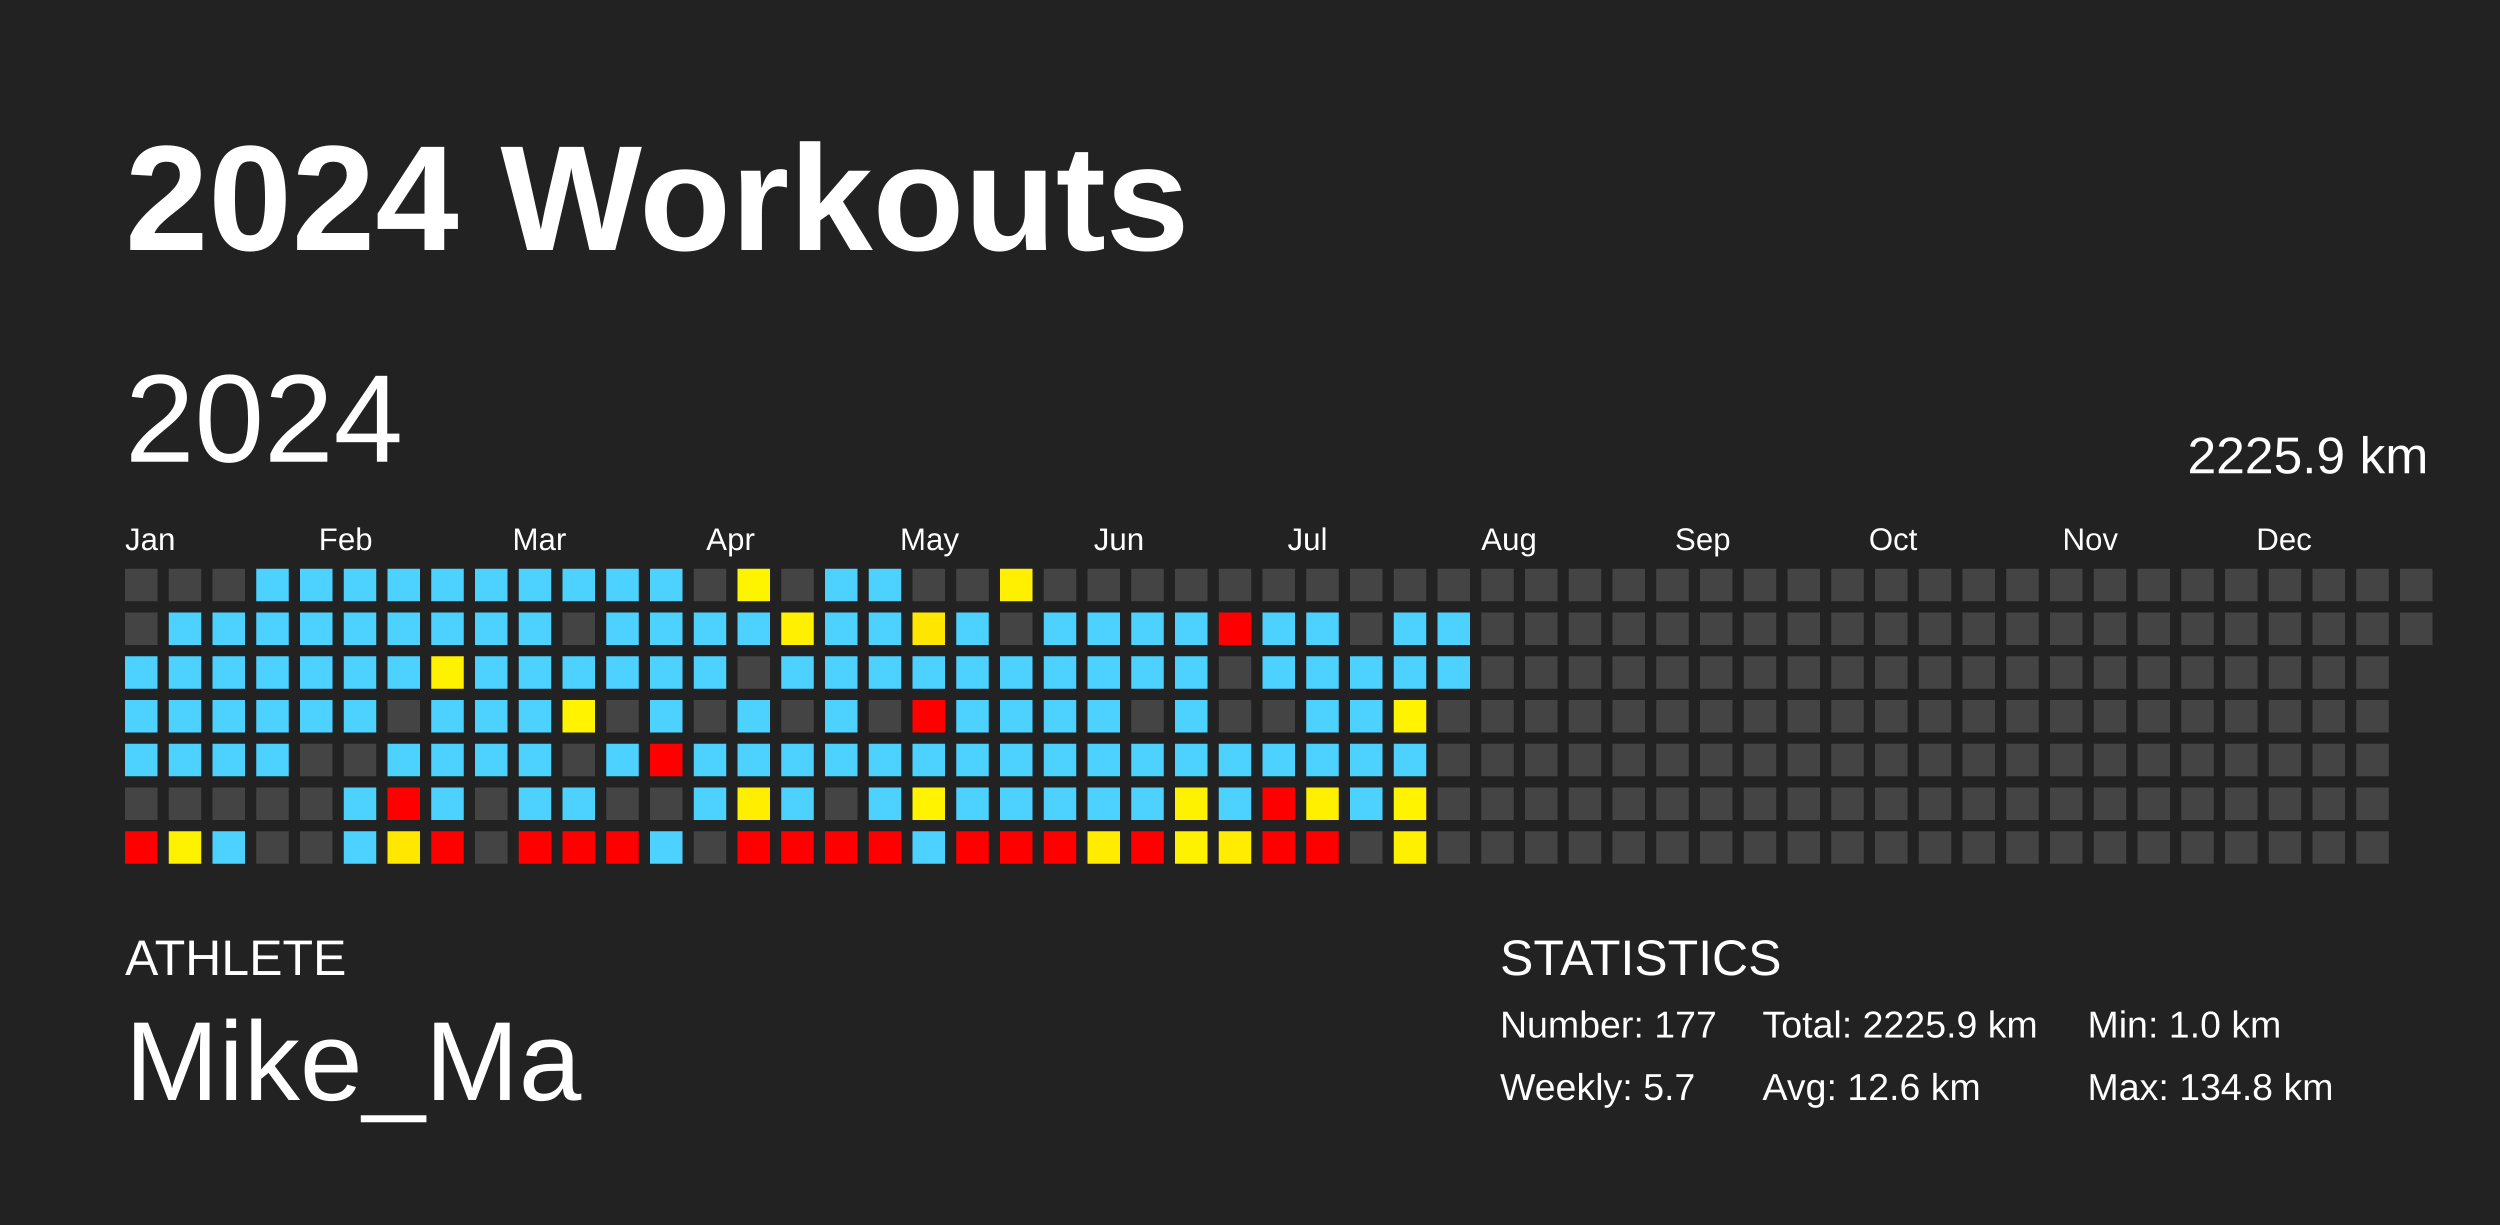
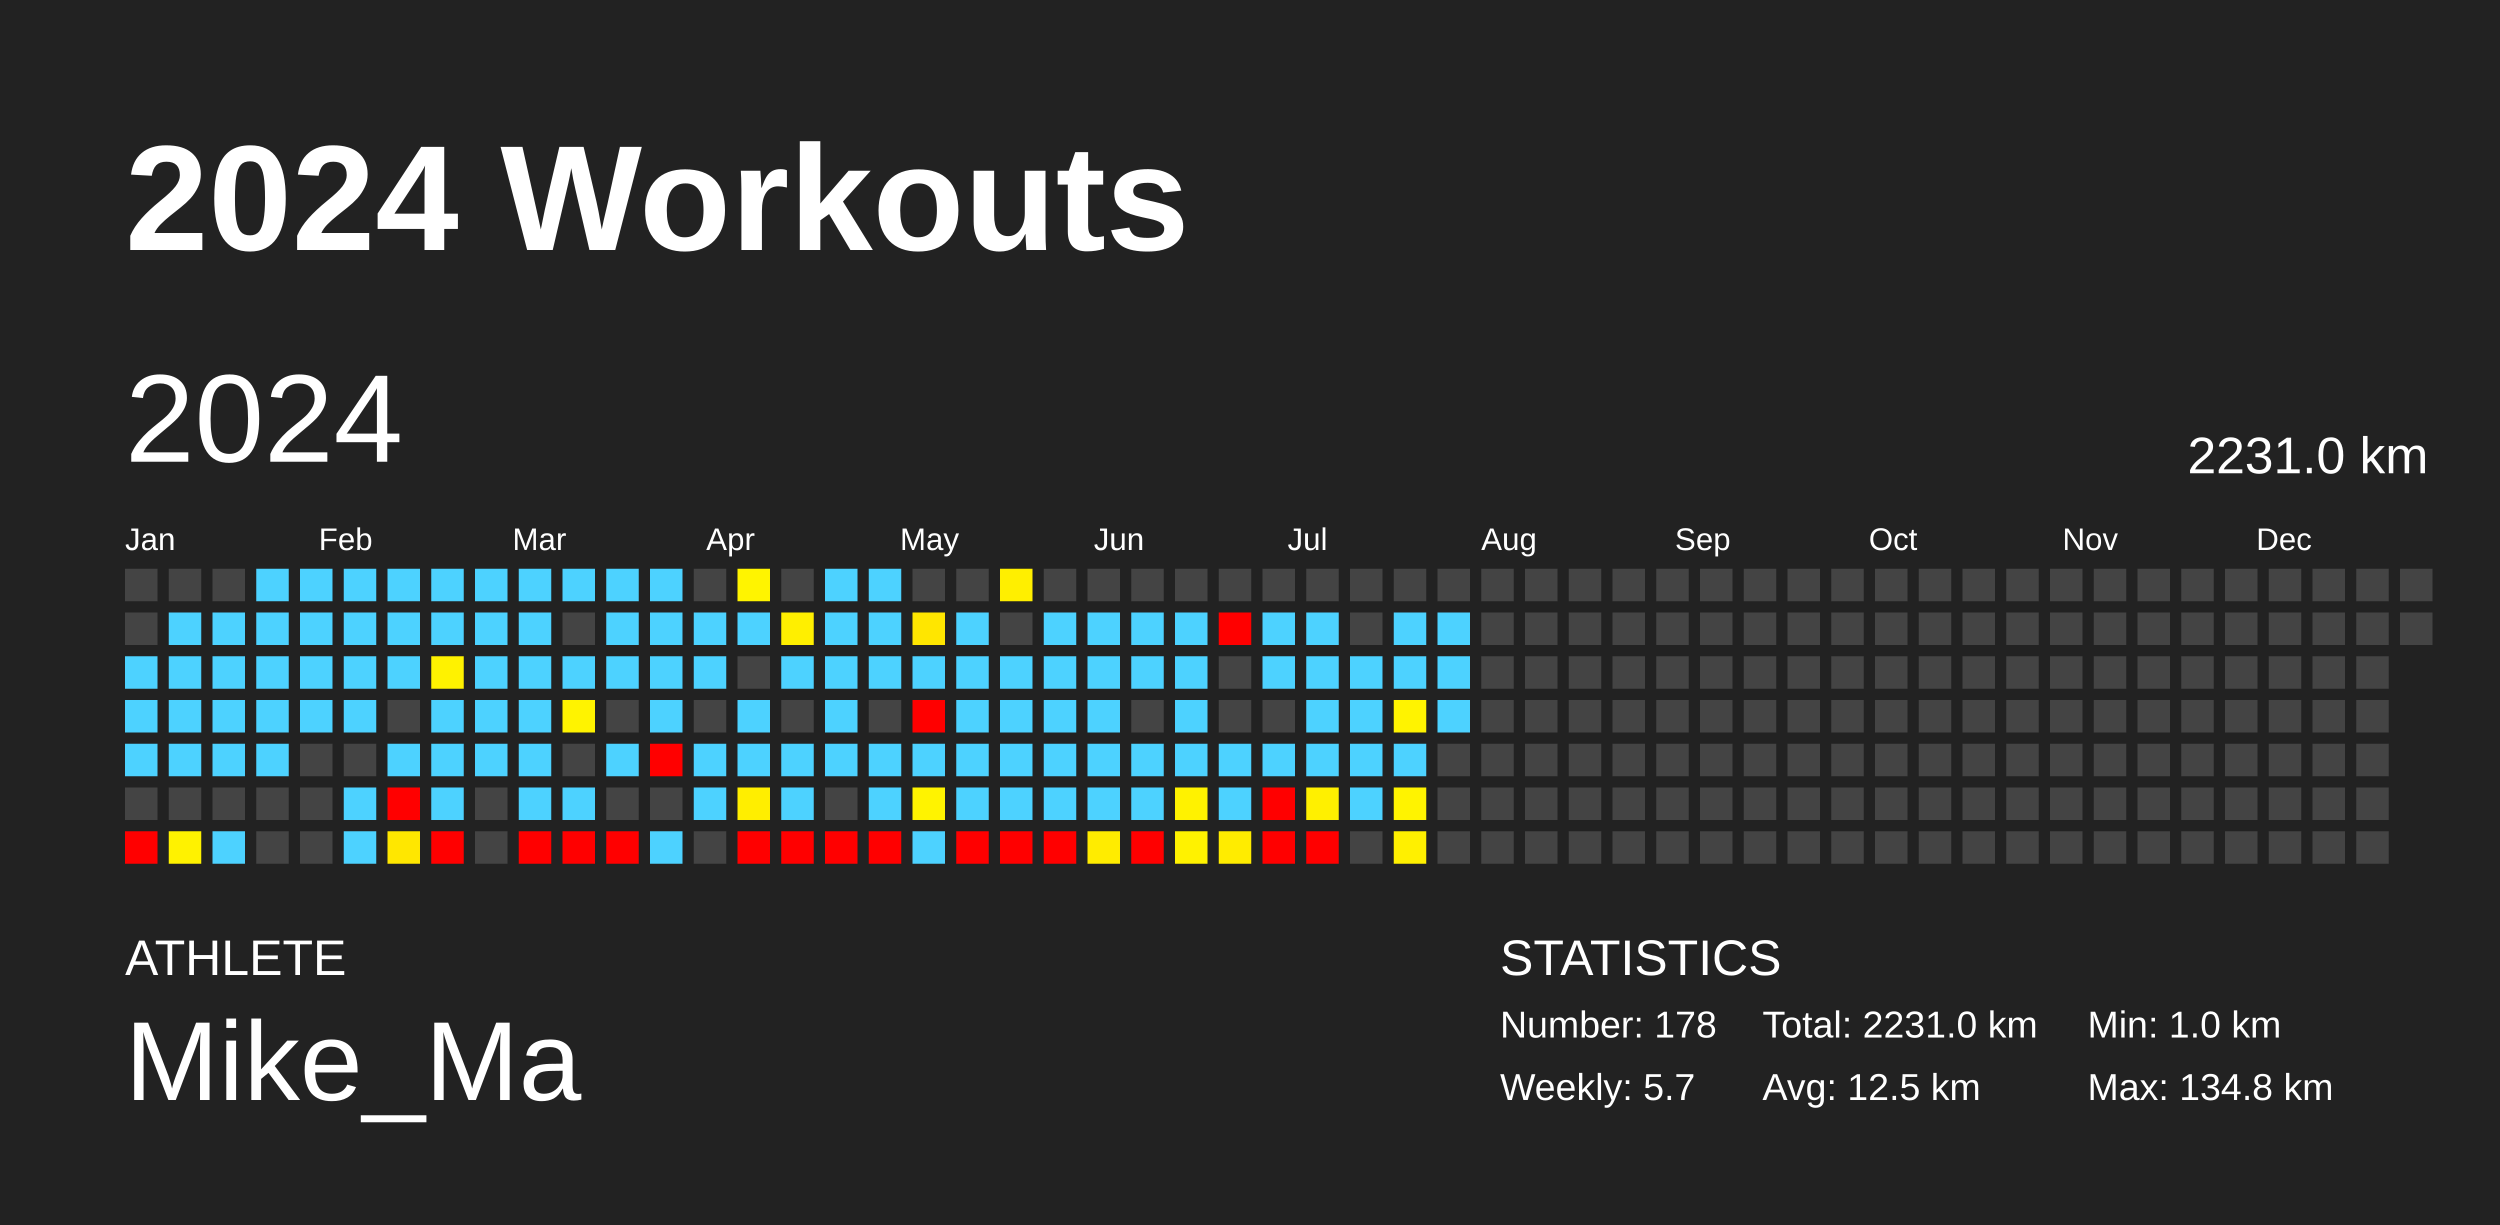
<svg xmlns="http://www.w3.org/2000/svg" baseProfile="full" height="98mm" version="1.1" viewBox="0,0,200,98" width="200mm">
  <defs />
  <rect fill="#222222" height="98" width="200" x="0" y="0" />
  <text fill="#FFFFFF" style="font-size:12px; font-family:Arial; font-weight:bold;" x="10" y="20">2024 Workouts</text>
  <text fill="#FFFFFF" style="font-size:4px; font-family:Arial" x="10" y="78">ATHLETE</text>
  <text fill="#FFFFFF" style="font-size:9px; font-family:Arial" x="10" y="88">Mike_Ma</text>
  <text fill="#FFFFFF" style="font-size:4px; font-family:Arial" x="120" y="78">STATISTICS</text>
-   <text fill="#FFFFFF" style="font-size:3px; font-family:Arial" x="120" y="83">Number: 177</text>
+   <text fill="#FFFFFF" style="font-size:3px; font-family:Arial" x="120" y="83">Number: 178</text>
  <text fill="#FFFFFF" style="font-size:3px; font-family:Arial" x="120" y="88">Weekly: 5.7</text>
-   <text fill="#FFFFFF" style="font-size:3px; font-family:Arial" x="141" y="83">Total: 2225.9 km</text>
-   <text fill="#FFFFFF" style="font-size:3px; font-family:Arial" x="141" y="88">Avg: 12.6 km</text>
+   <text fill="#FFFFFF" style="font-size:3px; font-family:Arial" x="141" y="83">Total: 2231.0 km</text>
+   <text fill="#FFFFFF" style="font-size:3px; font-family:Arial" x="141" y="88">Avg: 12.5 km</text>
  <text fill="#FFFFFF" style="font-size:3px; font-family:Arial" x="167" y="83">Min: 1.0 km</text>
  <text fill="#FFFFFF" style="font-size:3px; font-family:Arial" x="167" y="88">Max: 134.8 km</text>
  <text dominant-baseline="hanging" fill="#FFFFFF" style="font-size:10.0px; font-family:Arial;" x="10" y="30">2024</text>
-   <text dominant-baseline="hanging" fill="#FFFFFF" style="font-size:4.125px; font-family:Arial;" x="175" y="35">2225.9 km</text>
+   <text dominant-baseline="hanging" fill="#FFFFFF" style="font-size:4.125px; font-family:Arial;" x="175" y="35">2231.0 km</text>
  <text fill="#FFFFFF" style="font-size:2.5px; font-family:Arial" x="10.0" y="44">Jan</text>
  <text fill="#FFFFFF" style="font-size:2.5px; font-family:Arial" x="25.5" y="44">Feb</text>
  <text fill="#FFFFFF" style="font-size:2.5px; font-family:Arial" x="41.0" y="44">Mar</text>
  <text fill="#FFFFFF" style="font-size:2.5px; font-family:Arial" x="56.5" y="44">Apr</text>
  <text fill="#FFFFFF" style="font-size:2.5px; font-family:Arial" x="72.0" y="44">May</text>
  <text fill="#FFFFFF" style="font-size:2.5px; font-family:Arial" x="87.5" y="44">Jun</text>
  <text fill="#FFFFFF" style="font-size:2.5px; font-family:Arial" x="103.0" y="44">Jul</text>
  <text fill="#FFFFFF" style="font-size:2.5px; font-family:Arial" x="118.5" y="44">Aug</text>
  <text fill="#FFFFFF" style="font-size:2.5px; font-family:Arial" x="134.0" y="44">Sep</text>
  <text fill="#FFFFFF" style="font-size:2.5px; font-family:Arial" x="149.5" y="44">Oct</text>
  <text fill="#FFFFFF" style="font-size:2.5px; font-family:Arial" x="165.0" y="44">Nov</text>
  <text fill="#FFFFFF" style="font-size:2.5px; font-family:Arial" x="180.5" y="44">Dec</text>
  <rect fill="#444444" height="2.6" width="2.6" x="10.0" y="45.5" />
  <rect fill="#444444" height="2.6" width="2.6" x="10.0" y="49.0" />
  <rect fill="#4dd2ff" height="2.6" width="2.6" x="10.0" y="52.5" />
  <rect fill="#4dd2ff" height="2.6" width="2.6" x="10.0" y="56.0" />
  <rect fill="#4dd2ff" height="2.6" width="2.6" x="10.0" y="59.5" />
  <rect fill="#444444" height="2.6" width="2.6" x="10.0" y="63.0" />
  <rect fill="red" height="2.6" width="2.6" x="10.0" y="66.5" />
  <rect fill="#444444" height="2.6" width="2.6" x="13.5" y="45.5" />
  <rect fill="#4dd2ff" height="2.6" width="2.6" x="13.5" y="49.0" />
  <rect fill="#4dd2ff" height="2.6" width="2.6" x="13.5" y="52.5" />
  <rect fill="#4dd2ff" height="2.6" width="2.6" x="13.5" y="56.0" />
  <rect fill="#4dd2ff" height="2.6" width="2.6" x="13.5" y="59.5" />
  <rect fill="#444444" height="2.6" width="2.6" x="13.5" y="63.0" />
  <rect fill="#fff200" height="2.6" width="2.6" x="13.5" y="66.5" />
  <rect fill="#444444" height="2.6" width="2.6" x="17.0" y="45.5" />
  <rect fill="#4dd2ff" height="2.6" width="2.6" x="17.0" y="49.0" />
  <rect fill="#4dd2ff" height="2.6" width="2.6" x="17.0" y="52.5" />
  <rect fill="#4dd2ff" height="2.6" width="2.6" x="17.0" y="56.0" />
  <rect fill="#4dd2ff" height="2.6" width="2.6" x="17.0" y="59.5" />
  <rect fill="#444444" height="2.6" width="2.6" x="17.0" y="63.0" />
  <rect fill="#4dd2ff" height="2.6" width="2.6" x="17.0" y="66.5" />
  <rect fill="#4dd2ff" height="2.6" width="2.6" x="20.5" y="45.5" />
  <rect fill="#4dd2ff" height="2.6" width="2.6" x="20.5" y="49.0" />
  <rect fill="#4dd2ff" height="2.6" width="2.6" x="20.5" y="52.5" />
  <rect fill="#4dd2ff" height="2.6" width="2.6" x="20.5" y="56.0" />
  <rect fill="#4dd2ff" height="2.6" width="2.6" x="20.5" y="59.5" />
  <rect fill="#444444" height="2.6" width="2.6" x="20.5" y="63.0" />
  <rect fill="#444444" height="2.6" width="2.6" x="20.5" y="66.5" />
  <rect fill="#4dd2ff" height="2.6" width="2.6" x="24.0" y="45.5" />
  <rect fill="#4dd2ff" height="2.6" width="2.6" x="24.0" y="49.0" />
  <rect fill="#4dd2ff" height="2.6" width="2.6" x="24.0" y="52.5" />
  <rect fill="#4dd2ff" height="2.6" width="2.6" x="24.0" y="56.0" />
  <rect fill="#444444" height="2.6" width="2.6" x="24.0" y="59.5" />
  <rect fill="#444444" height="2.6" width="2.6" x="24.0" y="63.0" />
  <rect fill="#444444" height="2.6" width="2.6" x="24.0" y="66.5" />
  <rect fill="#4dd2ff" height="2.6" width="2.6" x="27.5" y="45.5" />
  <rect fill="#4dd2ff" height="2.6" width="2.6" x="27.5" y="49.0" />
  <rect fill="#4dd2ff" height="2.6" width="2.6" x="27.5" y="52.5" />
  <rect fill="#4dd2ff" height="2.6" width="2.6" x="27.5" y="56.0" />
  <rect fill="#444444" height="2.6" width="2.6" x="27.5" y="59.5" />
  <rect fill="#4dd2ff" height="2.6" width="2.6" x="27.5" y="63.0" />
  <rect fill="#4dd2ff" height="2.6" width="2.6" x="27.5" y="66.5" />
  <rect fill="#4dd2ff" height="2.6" width="2.6" x="31.0" y="45.5" />
  <rect fill="#4dd2ff" height="2.6" width="2.6" x="31.0" y="49.0" />
  <rect fill="#4dd2ff" height="2.6" width="2.6" x="31.0" y="52.5" />
  <rect fill="#444444" height="2.6" width="2.6" x="31.0" y="56.0" />
  <rect fill="#4dd2ff" height="2.6" width="2.6" x="31.0" y="59.5" />
  <rect fill="red" height="2.6" width="2.6" x="31.0" y="63.0" />
  <rect fill="#ffe700" height="2.6" width="2.6" x="31.0" y="66.5" />
  <rect fill="#4dd2ff" height="2.6" width="2.6" x="34.5" y="45.5" />
  <rect fill="#4dd2ff" height="2.6" width="2.6" x="34.5" y="49.0" />
  <rect fill="#fff200" height="2.6" width="2.6" x="34.5" y="52.5" />
  <rect fill="#4dd2ff" height="2.6" width="2.6" x="34.5" y="56.0" />
  <rect fill="#4dd2ff" height="2.6" width="2.6" x="34.5" y="59.5" />
  <rect fill="#4dd2ff" height="2.6" width="2.6" x="34.5" y="63.0" />
  <rect fill="red" height="2.6" width="2.6" x="34.5" y="66.5" />
  <rect fill="#4dd2ff" height="2.6" width="2.6" x="38.0" y="45.5" />
  <rect fill="#4dd2ff" height="2.6" width="2.6" x="38.0" y="49.0" />
  <rect fill="#4dd2ff" height="2.6" width="2.6" x="38.0" y="52.5" />
  <rect fill="#4dd2ff" height="2.6" width="2.6" x="38.0" y="56.0" />
  <rect fill="#4dd2ff" height="2.6" width="2.6" x="38.0" y="59.5" />
  <rect fill="#444444" height="2.6" width="2.6" x="38.0" y="63.0" />
  <rect fill="#444444" height="2.6" width="2.6" x="38.0" y="66.5" />
  <rect fill="#4dd2ff" height="2.6" width="2.6" x="41.5" y="45.5" />
  <rect fill="#4dd2ff" height="2.6" width="2.6" x="41.5" y="49.0" />
  <rect fill="#4dd2ff" height="2.6" width="2.6" x="41.5" y="52.5" />
  <rect fill="#4dd2ff" height="2.6" width="2.6" x="41.5" y="56.0" />
  <rect fill="#4dd2ff" height="2.6" width="2.6" x="41.5" y="59.5" />
  <rect fill="#4dd2ff" height="2.6" width="2.6" x="41.5" y="63.0" />
  <rect fill="red" height="2.6" width="2.6" x="41.5" y="66.5" />
  <rect fill="#4dd2ff" height="2.6" width="2.6" x="45.0" y="45.5" />
  <rect fill="#444444" height="2.6" width="2.6" x="45.0" y="49.0" />
  <rect fill="#4dd2ff" height="2.6" width="2.6" x="45.0" y="52.5" />
  <rect fill="#fff300" height="2.6" width="2.6" x="45.0" y="56.0" />
  <rect fill="#444444" height="2.6" width="2.6" x="45.0" y="59.5" />
  <rect fill="#4dd2ff" height="2.6" width="2.6" x="45.0" y="63.0" />
  <rect fill="red" height="2.6" width="2.6" x="45.0" y="66.5" />
  <rect fill="#4dd2ff" height="2.6" width="2.6" x="48.5" y="45.5" />
  <rect fill="#4dd2ff" height="2.6" width="2.6" x="48.5" y="49.0" />
  <rect fill="#4dd2ff" height="2.6" width="2.6" x="48.5" y="52.5" />
  <rect fill="#444444" height="2.6" width="2.6" x="48.5" y="56.0" />
  <rect fill="#4dd2ff" height="2.6" width="2.6" x="48.5" y="59.5" />
  <rect fill="#444444" height="2.6" width="2.6" x="48.5" y="63.0" />
  <rect fill="red" height="2.6" width="2.6" x="48.5" y="66.5" />
  <rect fill="#4dd2ff" height="2.6" width="2.6" x="52.0" y="45.5" />
  <rect fill="#4dd2ff" height="2.6" width="2.6" x="52.0" y="49.0" />
  <rect fill="#4dd2ff" height="2.6" width="2.6" x="52.0" y="52.5" />
  <rect fill="#4dd2ff" height="2.6" width="2.6" x="52.0" y="56.0" />
  <rect fill="red" height="2.6" width="2.6" x="52.0" y="59.5" />
  <rect fill="#444444" height="2.6" width="2.6" x="52.0" y="63.0" />
  <rect fill="#4dd2ff" height="2.6" width="2.6" x="52.0" y="66.5" />
  <rect fill="#444444" height="2.6" width="2.6" x="55.5" y="45.5" />
  <rect fill="#4dd2ff" height="2.6" width="2.6" x="55.5" y="49.0" />
  <rect fill="#4dd2ff" height="2.6" width="2.6" x="55.5" y="52.5" />
  <rect fill="#444444" height="2.6" width="2.6" x="55.5" y="56.0" />
  <rect fill="#4dd2ff" height="2.6" width="2.6" x="55.5" y="59.5" />
  <rect fill="#4dd2ff" height="2.6" width="2.6" x="55.5" y="63.0" />
  <rect fill="#444444" height="2.6" width="2.6" x="55.5" y="66.5" />
  <rect fill="#fff400" height="2.6" width="2.6" x="59.0" y="45.5" />
  <rect fill="#4dd2ff" height="2.6" width="2.6" x="59.0" y="49.0" />
  <rect fill="#444444" height="2.6" width="2.6" x="59.0" y="52.5" />
  <rect fill="#4dd2ff" height="2.6" width="2.6" x="59.0" y="56.0" />
  <rect fill="#4dd2ff" height="2.6" width="2.6" x="59.0" y="59.5" />
  <rect fill="#ffee00" height="2.6" width="2.6" x="59.0" y="63.0" />
  <rect fill="red" height="2.6" width="2.6" x="59.0" y="66.5" />
  <rect fill="#444444" height="2.6" width="2.6" x="62.5" y="45.5" />
  <rect fill="#ffef00" height="2.6" width="2.6" x="62.5" y="49.0" />
  <rect fill="#4dd2ff" height="2.6" width="2.6" x="62.5" y="52.5" />
  <rect fill="#444444" height="2.6" width="2.6" x="62.5" y="56.0" />
  <rect fill="#4dd2ff" height="2.6" width="2.6" x="62.5" y="59.5" />
  <rect fill="#4dd2ff" height="2.6" width="2.6" x="62.5" y="63.0" />
  <rect fill="red" height="2.6" width="2.6" x="62.5" y="66.5" />
  <rect fill="#4dd2ff" height="2.6" width="2.6" x="66.0" y="45.5" />
  <rect fill="#4dd2ff" height="2.6" width="2.6" x="66.0" y="49.0" />
  <rect fill="#4dd2ff" height="2.6" width="2.6" x="66.0" y="52.5" />
  <rect fill="#4dd2ff" height="2.6" width="2.6" x="66.0" y="56.0" />
  <rect fill="#4dd2ff" height="2.6" width="2.6" x="66.0" y="59.5" />
  <rect fill="#444444" height="2.6" width="2.6" x="66.0" y="63.0" />
  <rect fill="red" height="2.6" width="2.6" x="66.0" y="66.5" />
  <rect fill="#4dd2ff" height="2.6" width="2.6" x="69.5" y="45.5" />
  <rect fill="#4dd2ff" height="2.6" width="2.6" x="69.5" y="49.0" />
  <rect fill="#4dd2ff" height="2.6" width="2.6" x="69.5" y="52.5" />
  <rect fill="#444444" height="2.6" width="2.6" x="69.5" y="56.0" />
  <rect fill="#4dd2ff" height="2.6" width="2.6" x="69.5" y="59.5" />
  <rect fill="#4dd2ff" height="2.6" width="2.6" x="69.5" y="63.0" />
  <rect fill="red" height="2.6" width="2.6" x="69.5" y="66.5" />
  <rect fill="#444444" height="2.6" width="2.6" x="73.0" y="45.5" />
  <rect fill="#ffe600" height="2.6" width="2.6" x="73.0" y="49.0" />
  <rect fill="#4dd2ff" height="2.6" width="2.6" x="73.0" y="52.5" />
  <rect fill="red" height="2.6" width="2.6" x="73.0" y="56.0" />
  <rect fill="#4dd2ff" height="2.6" width="2.6" x="73.0" y="59.5" />
  <rect fill="#fff300" height="2.6" width="2.6" x="73.0" y="63.0" />
  <rect fill="#4dd2ff" height="2.6" width="2.6" x="73.0" y="66.5" />
  <rect fill="#444444" height="2.6" width="2.6" x="76.5" y="45.5" />
  <rect fill="#4dd2ff" height="2.6" width="2.6" x="76.5" y="49.0" />
  <rect fill="#4dd2ff" height="2.6" width="2.6" x="76.5" y="52.5" />
  <rect fill="#4dd2ff" height="2.6" width="2.6" x="76.5" y="56.0" />
  <rect fill="#4dd2ff" height="2.6" width="2.6" x="76.5" y="59.5" />
  <rect fill="#4dd2ff" height="2.6" width="2.6" x="76.5" y="63.0" />
  <rect fill="red" height="2.6" width="2.6" x="76.5" y="66.5" />
  <rect fill="#ffef00" height="2.6" width="2.6" x="80.0" y="45.5" />
  <rect fill="#444444" height="2.6" width="2.6" x="80.0" y="49.0" />
  <rect fill="#4dd2ff" height="2.6" width="2.6" x="80.0" y="52.5" />
  <rect fill="#4dd2ff" height="2.6" width="2.6" x="80.0" y="56.0" />
  <rect fill="#4dd2ff" height="2.6" width="2.6" x="80.0" y="59.5" />
  <rect fill="#4dd2ff" height="2.6" width="2.6" x="80.0" y="63.0" />
  <rect fill="red" height="2.6" width="2.6" x="80.0" y="66.5" />
  <rect fill="#444444" height="2.6" width="2.6" x="83.5" y="45.5" />
  <rect fill="#4dd2ff" height="2.6" width="2.6" x="83.5" y="49.0" />
  <rect fill="#4dd2ff" height="2.6" width="2.6" x="83.5" y="52.5" />
  <rect fill="#4dd2ff" height="2.6" width="2.6" x="83.5" y="56.0" />
  <rect fill="#4dd2ff" height="2.6" width="2.6" x="83.5" y="59.5" />
  <rect fill="#4dd2ff" height="2.6" width="2.6" x="83.5" y="63.0" />
  <rect fill="red" height="2.6" width="2.6" x="83.5" y="66.5" />
  <rect fill="#444444" height="2.6" width="2.6" x="87.0" y="45.5" />
  <rect fill="#4dd2ff" height="2.6" width="2.6" x="87.0" y="49.0" />
  <rect fill="#4dd2ff" height="2.6" width="2.6" x="87.0" y="52.5" />
  <rect fill="#4dd2ff" height="2.6" width="2.6" x="87.0" y="56.0" />
  <rect fill="#4dd2ff" height="2.6" width="2.6" x="87.0" y="59.5" />
  <rect fill="#4dd2ff" height="2.6" width="2.6" x="87.0" y="63.0" />
  <rect fill="#ffec00" height="2.6" width="2.6" x="87.0" y="66.5" />
  <rect fill="#444444" height="2.6" width="2.6" x="90.5" y="45.5" />
  <rect fill="#4dd2ff" height="2.6" width="2.6" x="90.5" y="49.0" />
  <rect fill="#4dd2ff" height="2.6" width="2.6" x="90.5" y="52.5" />
  <rect fill="#444444" height="2.6" width="2.6" x="90.5" y="56.0" />
  <rect fill="#4dd2ff" height="2.6" width="2.6" x="90.5" y="59.5" />
  <rect fill="#4dd2ff" height="2.6" width="2.6" x="90.5" y="63.0" />
  <rect fill="red" height="2.6" width="2.6" x="90.5" y="66.5" />
  <rect fill="#444444" height="2.6" width="2.6" x="94.0" y="45.5" />
  <rect fill="#4dd2ff" height="2.6" width="2.6" x="94.0" y="49.0" />
  <rect fill="#4dd2ff" height="2.6" width="2.6" x="94.0" y="52.5" />
  <rect fill="#4dd2ff" height="2.6" width="2.6" x="94.0" y="56.0" />
  <rect fill="#4dd2ff" height="2.6" width="2.6" x="94.0" y="59.5" />
  <rect fill="#fff200" height="2.6" width="2.6" x="94.0" y="63.0" />
  <rect fill="#fff200" height="2.6" width="2.6" x="94.0" y="66.5" />
  <rect fill="#444444" height="2.6" width="2.6" x="97.5" y="45.5" />
  <rect fill="red" height="2.6" width="2.6" x="97.5" y="49.0" />
  <rect fill="#444444" height="2.6" width="2.6" x="97.5" y="52.5" />
  <rect fill="#444444" height="2.6" width="2.6" x="97.5" y="56.0" />
  <rect fill="#4dd2ff" height="2.6" width="2.6" x="97.5" y="59.5" />
  <rect fill="#4dd2ff" height="2.6" width="2.6" x="97.5" y="63.0" />
  <rect fill="#ffec00" height="2.6" width="2.6" x="97.5" y="66.5" />
  <rect fill="#444444" height="2.6" width="2.6" x="101.0" y="45.5" />
  <rect fill="#4dd2ff" height="2.6" width="2.6" x="101.0" y="49.0" />
  <rect fill="#4dd2ff" height="2.6" width="2.6" x="101.0" y="52.5" />
  <rect fill="#444444" height="2.6" width="2.6" x="101.0" y="56.0" />
  <rect fill="#4dd2ff" height="2.6" width="2.6" x="101.0" y="59.5" />
  <rect fill="red" height="2.6" width="2.6" x="101.0" y="63.0" />
  <rect fill="red" height="2.6" width="2.6" x="101.0" y="66.5" />
  <rect fill="#444444" height="2.6" width="2.6" x="104.5" y="45.5" />
  <rect fill="#4dd2ff" height="2.6" width="2.6" x="104.5" y="49.0" />
  <rect fill="#4dd2ff" height="2.6" width="2.6" x="104.5" y="52.5" />
  <rect fill="#4dd2ff" height="2.6" width="2.6" x="104.5" y="56.0" />
  <rect fill="#4dd2ff" height="2.6" width="2.6" x="104.5" y="59.5" />
  <rect fill="#fff000" height="2.6" width="2.6" x="104.5" y="63.0" />
  <rect fill="red" height="2.6" width="2.6" x="104.5" y="66.5" />
  <rect fill="#444444" height="2.6" width="2.6" x="108.0" y="45.5" />
  <rect fill="#444444" height="2.6" width="2.6" x="108.0" y="49.0" />
  <rect fill="#4dd2ff" height="2.6" width="2.6" x="108.0" y="52.5" />
  <rect fill="#4dd2ff" height="2.6" width="2.6" x="108.0" y="56.0" />
  <rect fill="#4dd2ff" height="2.6" width="2.6" x="108.0" y="59.5" />
  <rect fill="#4dd2ff" height="2.6" width="2.6" x="108.0" y="63.0" />
  <rect fill="#444444" height="2.6" width="2.6" x="108.0" y="66.5" />
  <rect fill="#444444" height="2.6" width="2.6" x="111.5" y="45.5" />
  <rect fill="#4dd2ff" height="2.6" width="2.6" x="111.5" y="49.0" />
  <rect fill="#4dd2ff" height="2.6" width="2.6" x="111.5" y="52.5" />
  <rect fill="#fff300" height="2.6" width="2.6" x="111.5" y="56.0" />
  <rect fill="#4dd2ff" height="2.6" width="2.6" x="111.5" y="59.5" />
  <rect fill="#fff300" height="2.6" width="2.6" x="111.5" y="63.0" />
  <rect fill="#fff000" height="2.6" width="2.6" x="111.5" y="66.5" />
  <rect fill="#444444" height="2.6" width="2.6" x="115.0" y="45.5" />
  <rect fill="#4dd2ff" height="2.6" width="2.6" x="115.0" y="49.0" />
  <rect fill="#4dd2ff" height="2.6" width="2.6" x="115.0" y="52.5" />
-   <rect fill="#444444" height="2.6" width="2.6" x="115.0" y="56.0" />
+   <rect fill="#4dd2ff" height="2.6" width="2.6" x="115.0" y="56.0" />
  <rect fill="#444444" height="2.6" width="2.6" x="115.0" y="59.5" />
  <rect fill="#444444" height="2.6" width="2.6" x="115.0" y="63.0" />
  <rect fill="#444444" height="2.6" width="2.6" x="115.0" y="66.5" />
  <rect fill="#444444" height="2.6" width="2.6" x="118.5" y="45.5" />
  <rect fill="#444444" height="2.6" width="2.6" x="118.5" y="49.0" />
  <rect fill="#444444" height="2.6" width="2.6" x="118.5" y="52.5" />
  <rect fill="#444444" height="2.6" width="2.6" x="118.5" y="56.0" />
  <rect fill="#444444" height="2.6" width="2.6" x="118.5" y="59.5" />
  <rect fill="#444444" height="2.6" width="2.6" x="118.5" y="63.0" />
  <rect fill="#444444" height="2.6" width="2.6" x="118.5" y="66.5" />
  <rect fill="#444444" height="2.6" width="2.6" x="122.0" y="45.5" />
  <rect fill="#444444" height="2.6" width="2.6" x="122.0" y="49.0" />
  <rect fill="#444444" height="2.6" width="2.6" x="122.0" y="52.5" />
  <rect fill="#444444" height="2.6" width="2.6" x="122.0" y="56.0" />
  <rect fill="#444444" height="2.6" width="2.6" x="122.0" y="59.5" />
  <rect fill="#444444" height="2.6" width="2.6" x="122.0" y="63.0" />
  <rect fill="#444444" height="2.6" width="2.6" x="122.0" y="66.5" />
  <rect fill="#444444" height="2.6" width="2.6" x="125.5" y="45.5" />
  <rect fill="#444444" height="2.6" width="2.6" x="125.5" y="49.0" />
  <rect fill="#444444" height="2.6" width="2.6" x="125.5" y="52.5" />
  <rect fill="#444444" height="2.6" width="2.6" x="125.5" y="56.0" />
  <rect fill="#444444" height="2.6" width="2.6" x="125.5" y="59.5" />
  <rect fill="#444444" height="2.6" width="2.6" x="125.5" y="63.0" />
  <rect fill="#444444" height="2.6" width="2.6" x="125.5" y="66.5" />
  <rect fill="#444444" height="2.6" width="2.6" x="129.0" y="45.5" />
  <rect fill="#444444" height="2.6" width="2.6" x="129.0" y="49.0" />
  <rect fill="#444444" height="2.6" width="2.6" x="129.0" y="52.5" />
  <rect fill="#444444" height="2.6" width="2.6" x="129.0" y="56.0" />
  <rect fill="#444444" height="2.6" width="2.6" x="129.0" y="59.5" />
  <rect fill="#444444" height="2.6" width="2.6" x="129.0" y="63.0" />
  <rect fill="#444444" height="2.6" width="2.6" x="129.0" y="66.5" />
  <rect fill="#444444" height="2.6" width="2.6" x="132.5" y="45.5" />
  <rect fill="#444444" height="2.6" width="2.6" x="132.5" y="49.0" />
  <rect fill="#444444" height="2.6" width="2.6" x="132.5" y="52.5" />
  <rect fill="#444444" height="2.6" width="2.6" x="132.5" y="56.0" />
  <rect fill="#444444" height="2.6" width="2.6" x="132.5" y="59.5" />
  <rect fill="#444444" height="2.6" width="2.6" x="132.5" y="63.0" />
  <rect fill="#444444" height="2.6" width="2.6" x="132.5" y="66.5" />
  <rect fill="#444444" height="2.6" width="2.6" x="136.0" y="45.5" />
  <rect fill="#444444" height="2.6" width="2.6" x="136.0" y="49.0" />
  <rect fill="#444444" height="2.6" width="2.6" x="136.0" y="52.5" />
  <rect fill="#444444" height="2.6" width="2.6" x="136.0" y="56.0" />
  <rect fill="#444444" height="2.6" width="2.6" x="136.0" y="59.5" />
  <rect fill="#444444" height="2.6" width="2.6" x="136.0" y="63.0" />
  <rect fill="#444444" height="2.6" width="2.6" x="136.0" y="66.5" />
  <rect fill="#444444" height="2.6" width="2.6" x="139.5" y="45.5" />
  <rect fill="#444444" height="2.6" width="2.6" x="139.5" y="49.0" />
  <rect fill="#444444" height="2.6" width="2.6" x="139.5" y="52.5" />
  <rect fill="#444444" height="2.6" width="2.6" x="139.5" y="56.0" />
  <rect fill="#444444" height="2.6" width="2.6" x="139.5" y="59.5" />
  <rect fill="#444444" height="2.6" width="2.6" x="139.5" y="63.0" />
  <rect fill="#444444" height="2.6" width="2.6" x="139.5" y="66.5" />
  <rect fill="#444444" height="2.6" width="2.6" x="143.0" y="45.5" />
  <rect fill="#444444" height="2.6" width="2.6" x="143.0" y="49.0" />
  <rect fill="#444444" height="2.6" width="2.6" x="143.0" y="52.5" />
  <rect fill="#444444" height="2.6" width="2.6" x="143.0" y="56.0" />
  <rect fill="#444444" height="2.6" width="2.6" x="143.0" y="59.5" />
  <rect fill="#444444" height="2.6" width="2.6" x="143.0" y="63.0" />
  <rect fill="#444444" height="2.6" width="2.6" x="143.0" y="66.5" />
  <rect fill="#444444" height="2.6" width="2.6" x="146.5" y="45.5" />
  <rect fill="#444444" height="2.6" width="2.6" x="146.5" y="49.0" />
  <rect fill="#444444" height="2.6" width="2.6" x="146.5" y="52.5" />
  <rect fill="#444444" height="2.6" width="2.6" x="146.5" y="56.0" />
  <rect fill="#444444" height="2.6" width="2.6" x="146.5" y="59.5" />
  <rect fill="#444444" height="2.6" width="2.6" x="146.5" y="63.0" />
  <rect fill="#444444" height="2.6" width="2.6" x="146.5" y="66.5" />
  <rect fill="#444444" height="2.6" width="2.6" x="150.0" y="45.5" />
  <rect fill="#444444" height="2.6" width="2.6" x="150.0" y="49.0" />
  <rect fill="#444444" height="2.6" width="2.6" x="150.0" y="52.5" />
  <rect fill="#444444" height="2.6" width="2.6" x="150.0" y="56.0" />
  <rect fill="#444444" height="2.6" width="2.6" x="150.0" y="59.5" />
  <rect fill="#444444" height="2.6" width="2.6" x="150.0" y="63.0" />
  <rect fill="#444444" height="2.6" width="2.6" x="150.0" y="66.5" />
  <rect fill="#444444" height="2.6" width="2.6" x="153.5" y="45.5" />
  <rect fill="#444444" height="2.6" width="2.6" x="153.5" y="49.0" />
  <rect fill="#444444" height="2.6" width="2.6" x="153.5" y="52.5" />
  <rect fill="#444444" height="2.6" width="2.6" x="153.5" y="56.0" />
  <rect fill="#444444" height="2.6" width="2.6" x="153.5" y="59.5" />
  <rect fill="#444444" height="2.6" width="2.6" x="153.5" y="63.0" />
  <rect fill="#444444" height="2.6" width="2.6" x="153.5" y="66.5" />
  <rect fill="#444444" height="2.6" width="2.6" x="157.0" y="45.5" />
  <rect fill="#444444" height="2.6" width="2.6" x="157.0" y="49.0" />
  <rect fill="#444444" height="2.6" width="2.6" x="157.0" y="52.5" />
  <rect fill="#444444" height="2.6" width="2.6" x="157.0" y="56.0" />
  <rect fill="#444444" height="2.6" width="2.6" x="157.0" y="59.5" />
  <rect fill="#444444" height="2.6" width="2.6" x="157.0" y="63.0" />
  <rect fill="#444444" height="2.6" width="2.6" x="157.0" y="66.5" />
  <rect fill="#444444" height="2.6" width="2.6" x="160.5" y="45.5" />
  <rect fill="#444444" height="2.6" width="2.6" x="160.5" y="49.0" />
  <rect fill="#444444" height="2.6" width="2.6" x="160.5" y="52.5" />
  <rect fill="#444444" height="2.6" width="2.6" x="160.5" y="56.0" />
  <rect fill="#444444" height="2.6" width="2.6" x="160.5" y="59.5" />
  <rect fill="#444444" height="2.6" width="2.6" x="160.5" y="63.0" />
  <rect fill="#444444" height="2.6" width="2.6" x="160.5" y="66.5" />
  <rect fill="#444444" height="2.6" width="2.6" x="164.0" y="45.5" />
  <rect fill="#444444" height="2.6" width="2.6" x="164.0" y="49.0" />
  <rect fill="#444444" height="2.6" width="2.6" x="164.0" y="52.5" />
  <rect fill="#444444" height="2.6" width="2.6" x="164.0" y="56.0" />
  <rect fill="#444444" height="2.6" width="2.6" x="164.0" y="59.5" />
  <rect fill="#444444" height="2.6" width="2.6" x="164.0" y="63.0" />
  <rect fill="#444444" height="2.6" width="2.6" x="164.0" y="66.5" />
  <rect fill="#444444" height="2.6" width="2.6" x="167.5" y="45.5" />
  <rect fill="#444444" height="2.6" width="2.6" x="167.5" y="49.0" />
  <rect fill="#444444" height="2.6" width="2.6" x="167.5" y="52.5" />
  <rect fill="#444444" height="2.6" width="2.6" x="167.5" y="56.0" />
  <rect fill="#444444" height="2.6" width="2.6" x="167.5" y="59.5" />
  <rect fill="#444444" height="2.6" width="2.6" x="167.5" y="63.0" />
  <rect fill="#444444" height="2.6" width="2.6" x="167.5" y="66.5" />
  <rect fill="#444444" height="2.6" width="2.6" x="171.0" y="45.5" />
  <rect fill="#444444" height="2.6" width="2.6" x="171.0" y="49.0" />
  <rect fill="#444444" height="2.6" width="2.6" x="171.0" y="52.5" />
  <rect fill="#444444" height="2.6" width="2.6" x="171.0" y="56.0" />
  <rect fill="#444444" height="2.6" width="2.6" x="171.0" y="59.5" />
  <rect fill="#444444" height="2.6" width="2.6" x="171.0" y="63.0" />
  <rect fill="#444444" height="2.6" width="2.6" x="171.0" y="66.5" />
  <rect fill="#444444" height="2.6" width="2.6" x="174.5" y="45.5" />
  <rect fill="#444444" height="2.6" width="2.6" x="174.5" y="49.0" />
  <rect fill="#444444" height="2.6" width="2.6" x="174.5" y="52.5" />
  <rect fill="#444444" height="2.6" width="2.6" x="174.5" y="56.0" />
  <rect fill="#444444" height="2.6" width="2.6" x="174.5" y="59.5" />
  <rect fill="#444444" height="2.6" width="2.6" x="174.5" y="63.0" />
  <rect fill="#444444" height="2.6" width="2.6" x="174.5" y="66.5" />
  <rect fill="#444444" height="2.6" width="2.6" x="178.0" y="45.5" />
  <rect fill="#444444" height="2.6" width="2.6" x="178.0" y="49.0" />
  <rect fill="#444444" height="2.6" width="2.6" x="178.0" y="52.5" />
  <rect fill="#444444" height="2.6" width="2.6" x="178.0" y="56.0" />
  <rect fill="#444444" height="2.6" width="2.6" x="178.0" y="59.5" />
  <rect fill="#444444" height="2.6" width="2.6" x="178.0" y="63.0" />
  <rect fill="#444444" height="2.6" width="2.6" x="178.0" y="66.5" />
  <rect fill="#444444" height="2.6" width="2.6" x="181.5" y="45.5" />
  <rect fill="#444444" height="2.6" width="2.6" x="181.5" y="49.0" />
  <rect fill="#444444" height="2.6" width="2.6" x="181.5" y="52.5" />
  <rect fill="#444444" height="2.6" width="2.6" x="181.5" y="56.0" />
  <rect fill="#444444" height="2.6" width="2.6" x="181.5" y="59.5" />
  <rect fill="#444444" height="2.6" width="2.6" x="181.5" y="63.0" />
  <rect fill="#444444" height="2.6" width="2.6" x="181.5" y="66.5" />
  <rect fill="#444444" height="2.6" width="2.6" x="185.0" y="45.5" />
  <rect fill="#444444" height="2.6" width="2.6" x="185.0" y="49.0" />
  <rect fill="#444444" height="2.6" width="2.6" x="185.0" y="52.5" />
  <rect fill="#444444" height="2.6" width="2.6" x="185.0" y="56.0" />
  <rect fill="#444444" height="2.6" width="2.6" x="185.0" y="59.5" />
  <rect fill="#444444" height="2.6" width="2.6" x="185.0" y="63.0" />
  <rect fill="#444444" height="2.6" width="2.6" x="185.0" y="66.5" />
  <rect fill="#444444" height="2.6" width="2.6" x="188.5" y="45.5" />
  <rect fill="#444444" height="2.6" width="2.6" x="188.5" y="49.0" />
  <rect fill="#444444" height="2.6" width="2.6" x="188.5" y="52.5" />
  <rect fill="#444444" height="2.6" width="2.6" x="188.5" y="56.0" />
  <rect fill="#444444" height="2.6" width="2.6" x="188.5" y="59.5" />
  <rect fill="#444444" height="2.6" width="2.6" x="188.5" y="63.0" />
  <rect fill="#444444" height="2.6" width="2.6" x="188.5" y="66.5" />
  <rect fill="#444444" height="2.6" width="2.6" x="192.0" y="45.5" />
  <rect fill="#444444" height="2.6" width="2.6" x="192.0" y="49.0" />
</svg>
